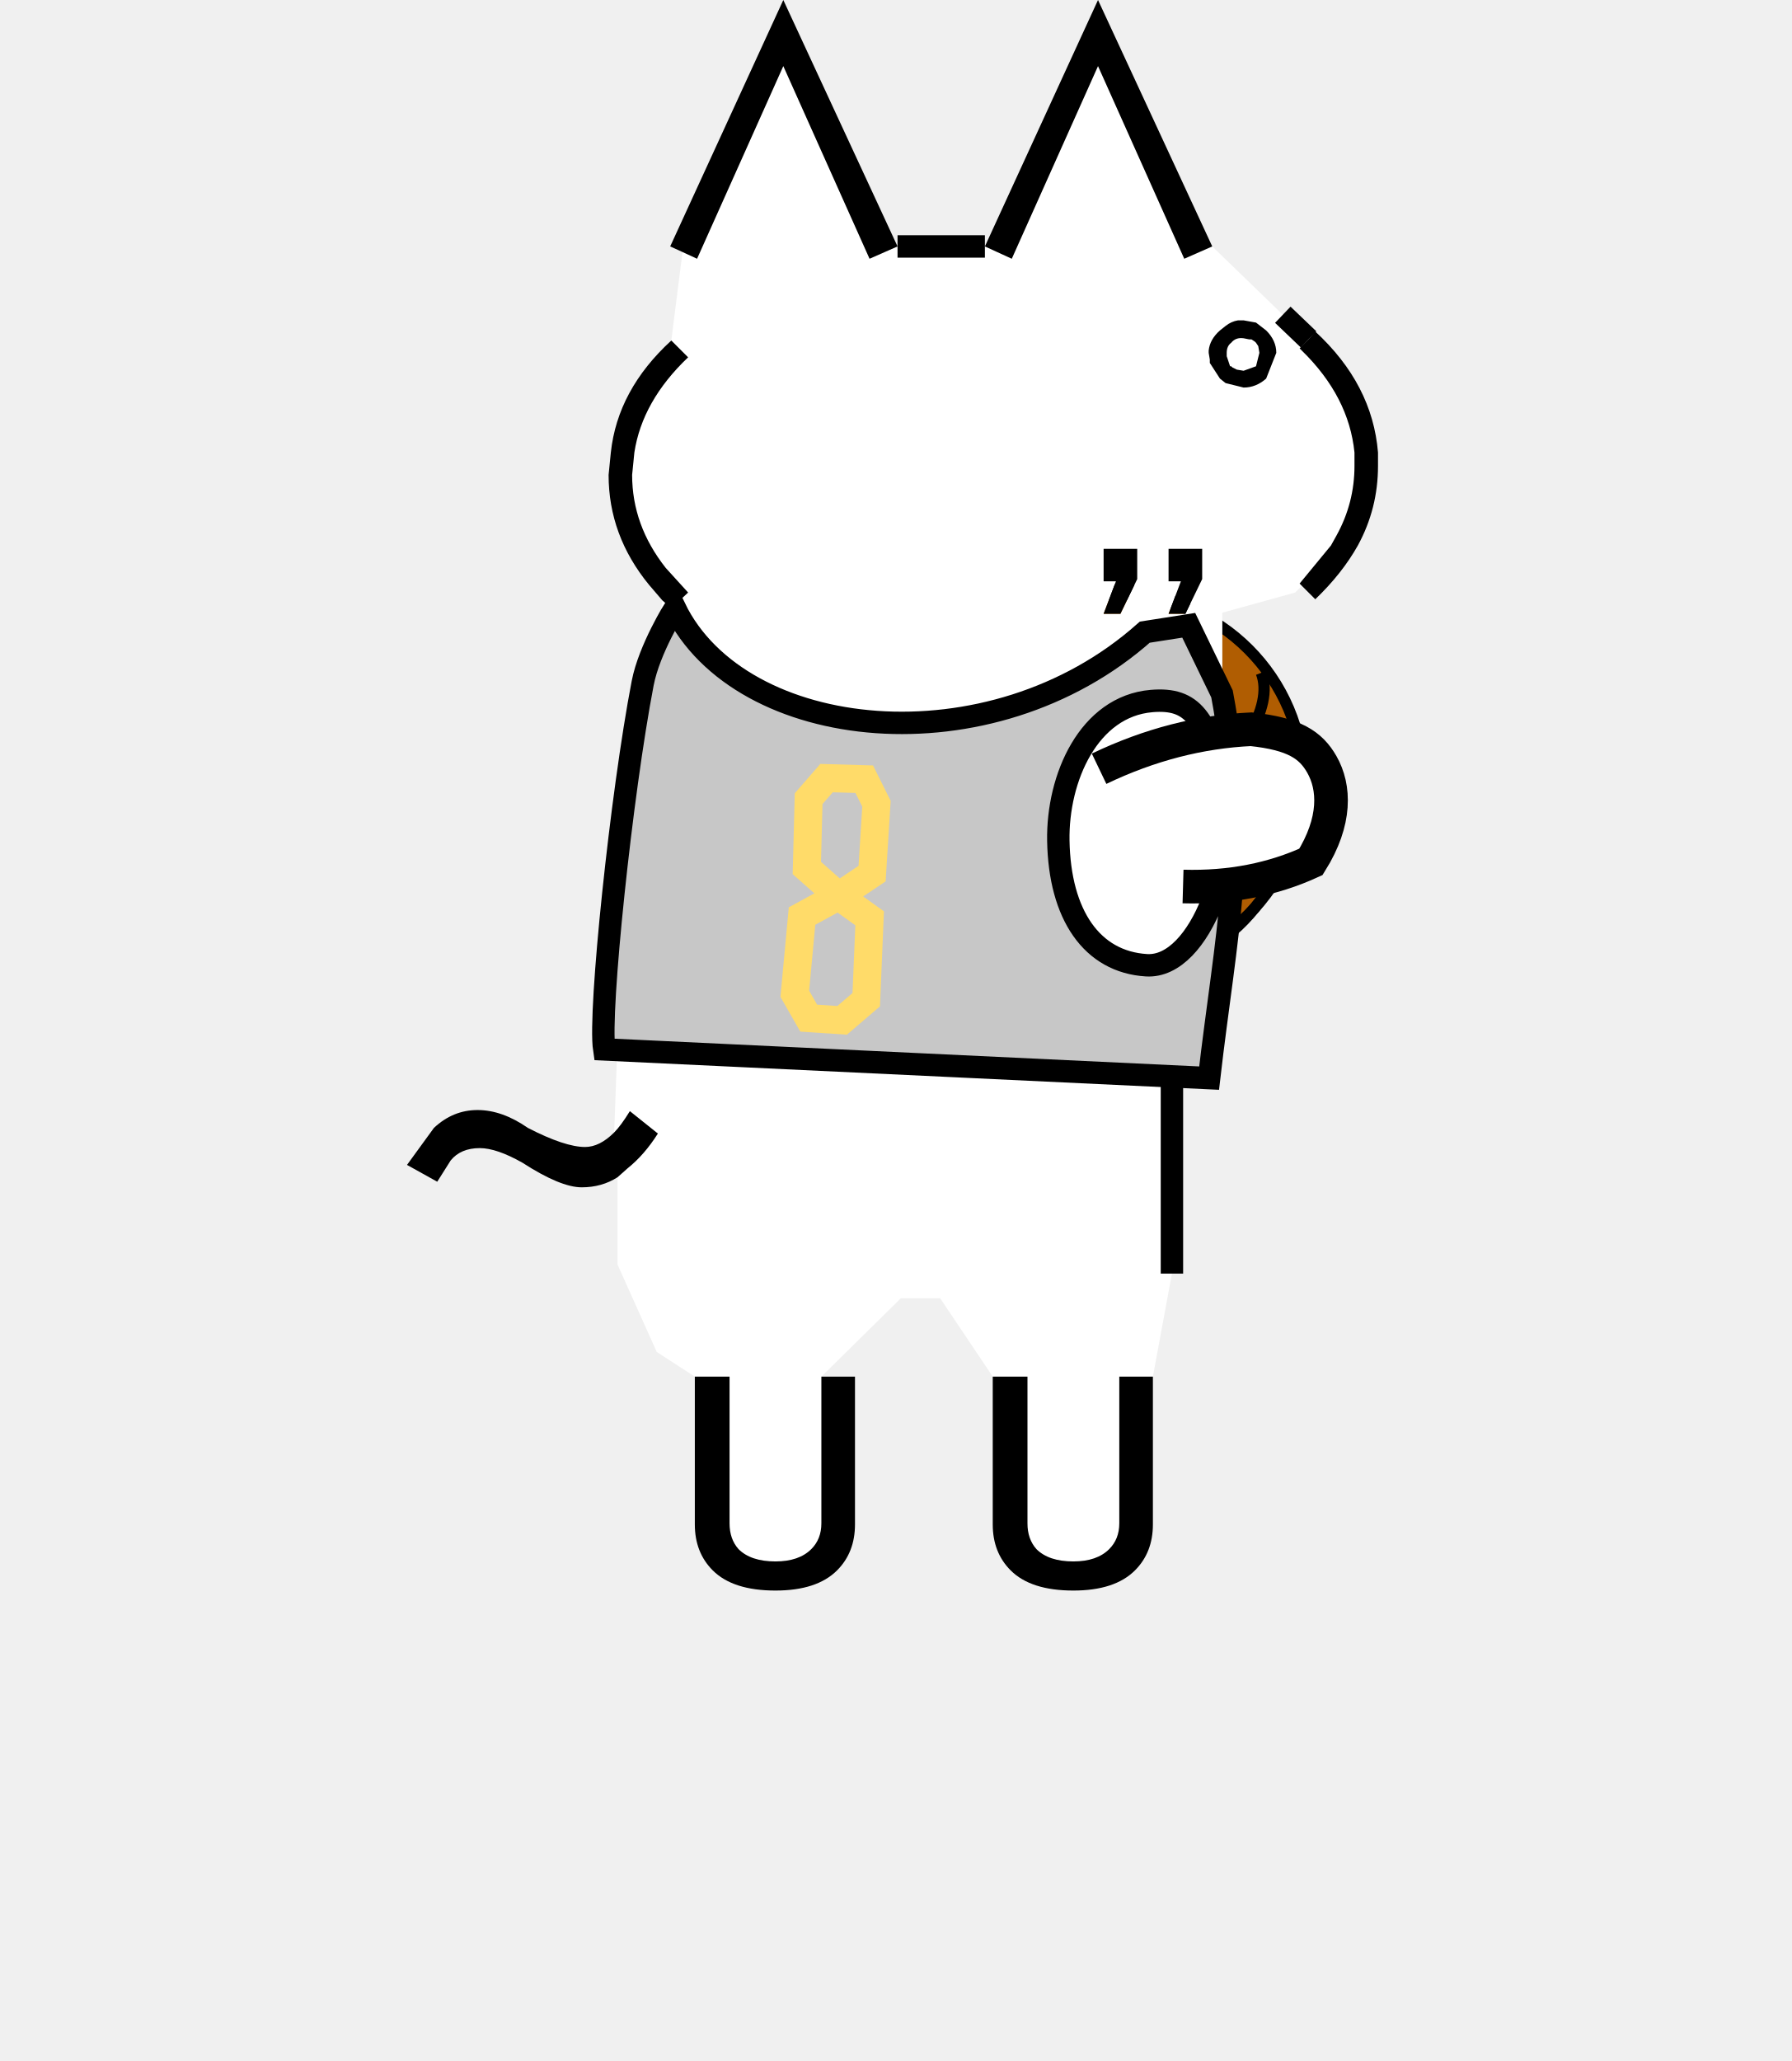
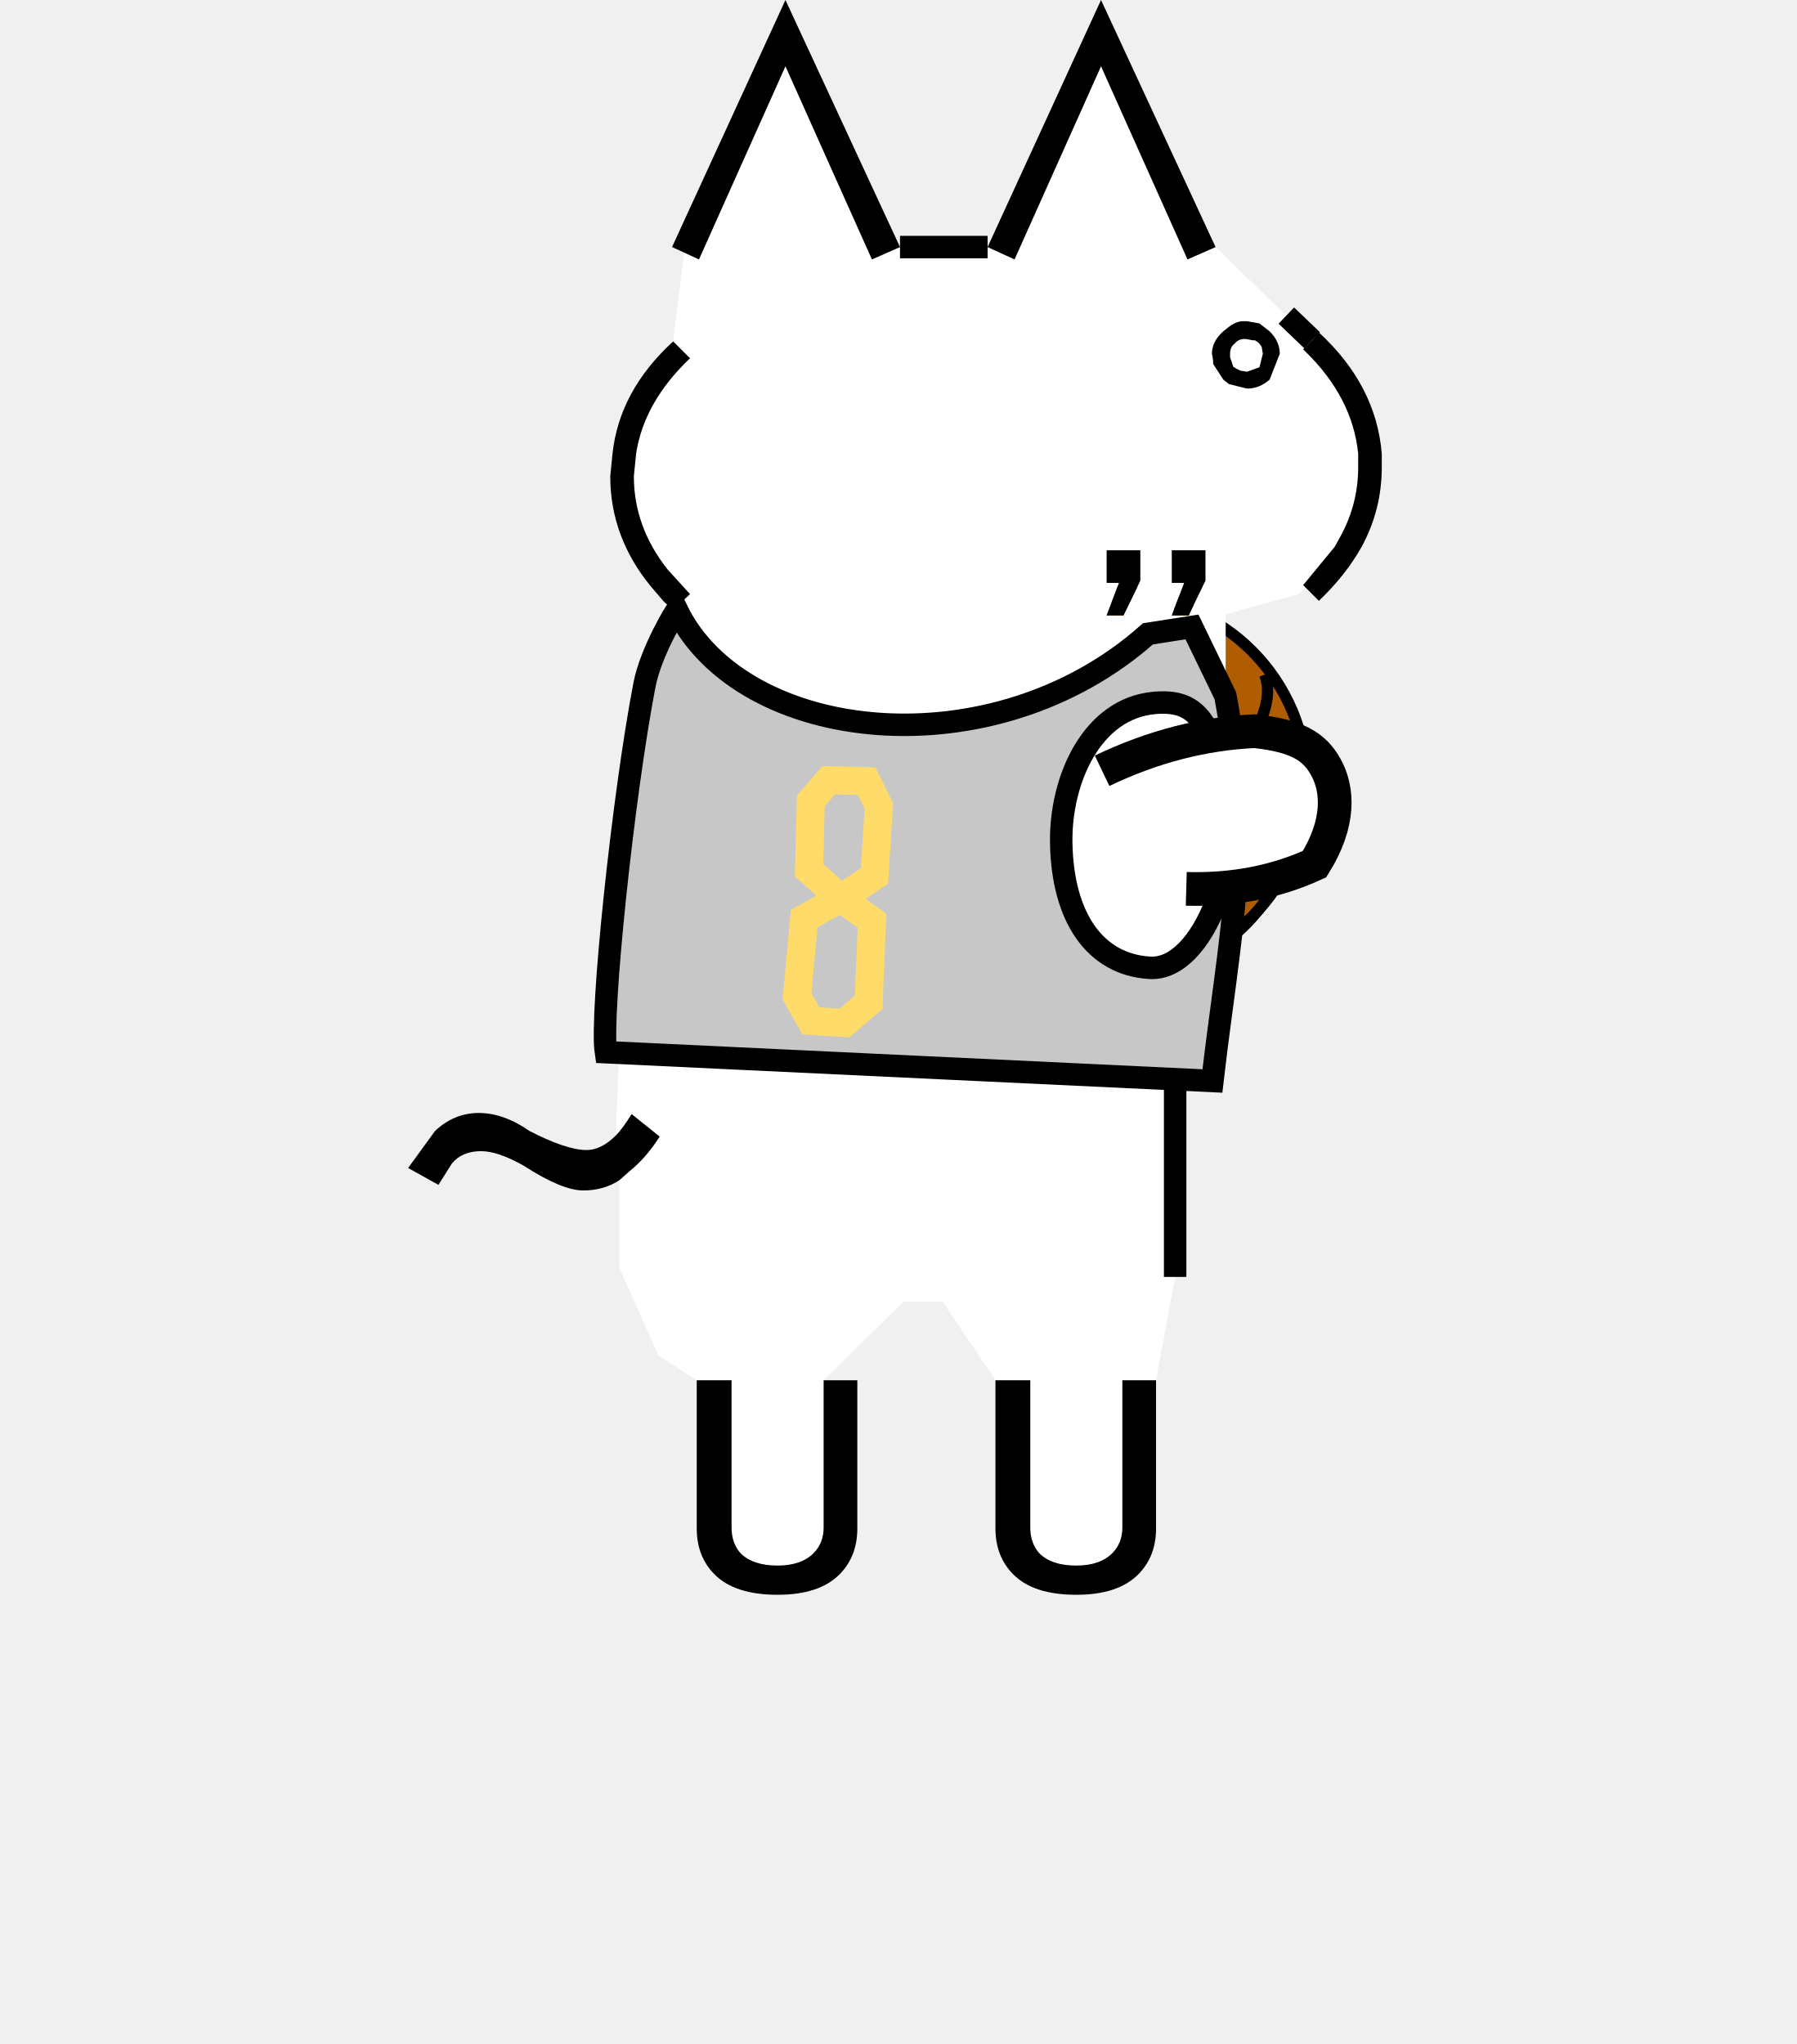
- <svg xmlns="http://www.w3.org/2000/svg" xmlns:xlink="http://www.w3.org/1999/xlink" height="184" width="160">
+ <svg xmlns="http://www.w3.org/2000/svg" xmlns:xlink="http://www.w3.org/1999/xlink" height="182" width="160">
  <defs>
    <path d="M1.35 0h.2l.55.1.45.35q.45.45.45 1L2.55 2.6q-.45.4-1 .4l-.8-.2-.25-.2-.45-.7v-.15L0 1.45v-.1q.05-.5.5-.9l.25-.2Q1 .05 1.3 0h.05m.45.85L1.55.8Q1.2.75 1 1q-.2.15-.2.45v.15l.15.45H1l.05.05.2.1.3.05.55-.2.15-.6-.05-.3L2.1 1 2.05.95 1.9.85h-.1" fill-rule="evenodd" id="b" />
  </defs>
  <circle cx="1505.03" cy="474.652" r="16.705" style="fill:#b05d02;stroke:#000;stroke-width:1px" transform="matrix(-1.00234 0 0 1.00234 1608.187 -405.963)" />
  <path d="M1536.52 481.049c-1.65 4.247 8.5 13.966 19.94 10.966" style="fill:none;stroke:#000;stroke-width:.7px" transform="matrix(-1.43518 0 0 1.43518 2317.8 -630.329)" />
  <path d="M1549.1 476.555c5.86 10.098 1.61 28.004-8.86 21.659-4.16-1.215-8.17-10.38-5.9-11.999 1.35 8.703 12.47 15.682 14.48 3.246.88-5.397-13.81-9.565-6.69-12.952 2.38-.923 4.69-.74 6.97.046Z" style="fill:none;stroke:#000;stroke-width:.7px" transform="matrix(-1.43518 0 0 1.43518 2317.8 -630.329)" />
  <path d="M1552.73 496.807c.33-5.022.57-5.887 3.73-11.166" style="fill:none;stroke:#000;stroke-width:.7px" transform="matrix(-1.43518 0 0 1.43518 2317.8 -630.329)" />
  <path d="M.25-60h3.9l1.2.55 3.85-8.6 3.85 8.6L14.3-60l3.15 3.05 1.15 1.1-.4.4.1.1c1.4 1.367 2.183 2.883 2.35 4.55v.6c0 1.1-.267 2.133-.8 3.1l-.25.45-1.4 1.7.1.1-.3.3-3.25.9v4.7l.6 1.35c1.033 0 1.75.2 2.15.6.533.533.8 1.2.8 2 0 .733-.25 1.35-.75 1.85-.7.7-2.05 1.117-4.05 1.25l.55 1.5-.05 2.75-1.5 1.25v12.25l-.85 4.6h-1.5V-3c0 .467-.15.85-.45 1.15-.367.367-.9.55-1.6.55-.733 0-1.283-.183-1.65-.55-.267-.3-.4-.683-.4-1.15v-6.55H4.5l-2.35-3.5H.4l-3.55 3.5V-3c0 .467-.15.85-.45 1.15-.367.367-.9.55-1.6.55-.733 0-1.283-.183-1.65-.55-.267-.3-.4-.683-.4-1.15v-6.55H-8.8l-1.7-1.1-1.75-3.9v-3.9l.45-.4c.5-.4.95-.917 1.35-1.55l-1.25-1c-.267.433-.5.75-.7.95l.4-10.95 1.75-12.8.4.35.75-.7-1-1.1c-1-1.267-1.5-2.65-1.5-4.15l.1-1c.233-1.533 1.033-2.95 2.4-4.25l-.75-.75.5-3.95.65.3 3.85-8.6 3.85 8.6L.25-60m17.2 3.05 1.15 1.1-1.15-1.1M13.1-43.6l.75-1.55v-1.35h-1.5v1.45h.55l-.55 1.45h.75m-2.9 0 .75-1.55v-1.35h-1.5v1.45H10l-.55 1.45h.75" style="fill:#fff" transform="matrix(2 0 0 2 79.641 142)" />
  <path d="m80.141 22-2.5 1.1-7.7-17.2-7.7 17.2-1.3-.6-1.1-.5 10.1-22 10.2 22m-20.2 8.4 1.5 1.5c-2.734 2.6-4.334 5.434-4.8 8.5l-.2 2c0 3 1 5.766 3 8.3l2 2.2-1.5 1.4-.8-.7-1.2-1.4c-2.4-2.934-3.6-6.2-3.6-9.8l.2-2c.4-3.734 2.2-7.066 5.4-10m-5.1 70.7c.4-.4.866-1.034 1.4-1.9l2.5 2c-.8 1.266-1.7 2.3-2.7 3.1l-.9.8c-.934.6-2 .9-3.2.9-1.266 0-3.034-.734-5.3-2.2-1.534-.866-2.8-1.3-3.8-1.3-1.134 0-2 .366-2.6 1.1l-1.2 1.9-2.7-1.5 2.4-3.3c1.134-1.066 2.434-1.6 3.9-1.6 1.466 0 2.966.534 4.5 1.6 2.2 1.134 3.9 1.7 5.1 1.7.866 0 1.734-.434 2.6-1.3m7.2 21.8h3.1V136c0 .934.266 1.7.8 2.3.734.734 1.834 1.1 3.3 1.1 1.4 0 2.466-.366 3.2-1.1.6-.6.9-1.366.9-2.3v-13.1h3v13.2c0 1.666-.534 3.034-1.6 4.1-1.2 1.2-3.034 1.8-5.5 1.8-2.534 0-4.4-.6-5.6-1.8-1.066-1.066-1.6-2.434-1.6-4.1v-13.2m26.6 0h3.1V136c0 .934.266 1.7.8 2.3.734.734 1.834 1.1 3.3 1.1 1.4 0 2.466-.366 3.2-1.1.6-.6.9-1.366.9-2.3v-13.1h3v13.2c0 1.666-.534 3.034-1.6 4.1-1.2 1.2-3.034 1.8-5.5 1.8-2.534 0-4.4-.6-5.6-1.8-1.066-1.066-1.6-2.434-1.6-4.1v-13.2m27.6-70.6-.2-.2 2.8-3.4.5-.9c1.066-1.934 1.6-4 1.6-6.2v-1.2c-.334-3.334-1.9-6.366-4.7-9.1l-.2-.2.8-.8.6-.7c3.4 3.134 5.266 6.734 5.6 10.8v1.2c0 2.534-.6 4.9-1.8 7.1-.934 1.666-2.2 3.266-3.8 4.8l-1.2-1.2m-8-30.3-2.5 1.1-7.7-17.2-7.7 17.2-2.4-1.1 10.1-22 10.2 22m-8.2 32.8h-1.5l1.1-2.9h-1.1V49h3v2.7l-1.5 3.1m5.8 0h-1.5l1.1-2.9h-1.1V49h3v2.7l-1.5 3.1" />
  <path d="M4.15-60H.25M12.5-14.15V-26.4m6.1-29.45-1.15-1.1" style="fill:none;fill-rule:nonzero;stroke:#000;stroke-width:1px;stroke-miterlimit:4" transform="matrix(2 0 0 2 79.641 142)" />
  <path d="m55.216 60.31 3.34-5.937 3.879.852c12.993 13.066 35.453 12.034 42.006.421 0 0 2.064 3.77 2.467 6.864 1.294 9.944 2.145 29.513 1.435 32.838l-54.066-.733c-.689-12.748-2.284-21.557.939-34.305Zm6.244 1.015c-3.701-.547-4.983 1.333-6.772 6.812-2.055 6.295.897 16.76 5.783 16.76 4.887 0 8.016-4.018 8.535-10.619.439-5.59-1.982-12.132-7.546-12.953Z" style="fill:#c7c7c7;stroke:#000;stroke-width:2px;stroke-linecap:butt" transform="scale(-1 1) rotate(-3.493 0 2755.786)" />
  <path d="m91.702 66.897 3.366.097 1.092 2.193-.391 6.237-2.99 2.007 2.771 1.984-.303 7.266-2.152 1.843-2.984-.196-1.244-2.176.648-6.94 3.264-1.781-2.836-2.509.16-6.187 1.599-1.838Z" style="fill:none;stroke:#ffdb69;stroke-width:2.5px;stroke-linecap:butt" transform="translate(-17.901 2.569)" />
  <path d="M70.252 68.803c4.524-2.168 9.048-3.314 13.572-3.526 3.84.403 5.331 1.406 6.318 3.14 1.162 2.041 1.304 5.054-.974 8.7-3.395 1.558-7.188 2.319-11.421 2.2" style="fill:#fff;stroke:#000;stroke-width:3px;stroke-linecap:butt" transform="translate(27.885 -.172)" />
  <path d="M107.46 30.1h6.3" stroke-width="3" transform="translate(.338 1.6)" id="gikopoipoi_eyes_closed" style="display:none" fill="none" stroke="#000" stroke-linecap="round" stroke-linejoin="round" />
  <use height="3" transform="matrix(2.0124 0 0 2 107.922 28.6)" width="4.65" xlink:href="#b" id="gikopoipoi_eyes_open" style="display:inline" />
</svg>
